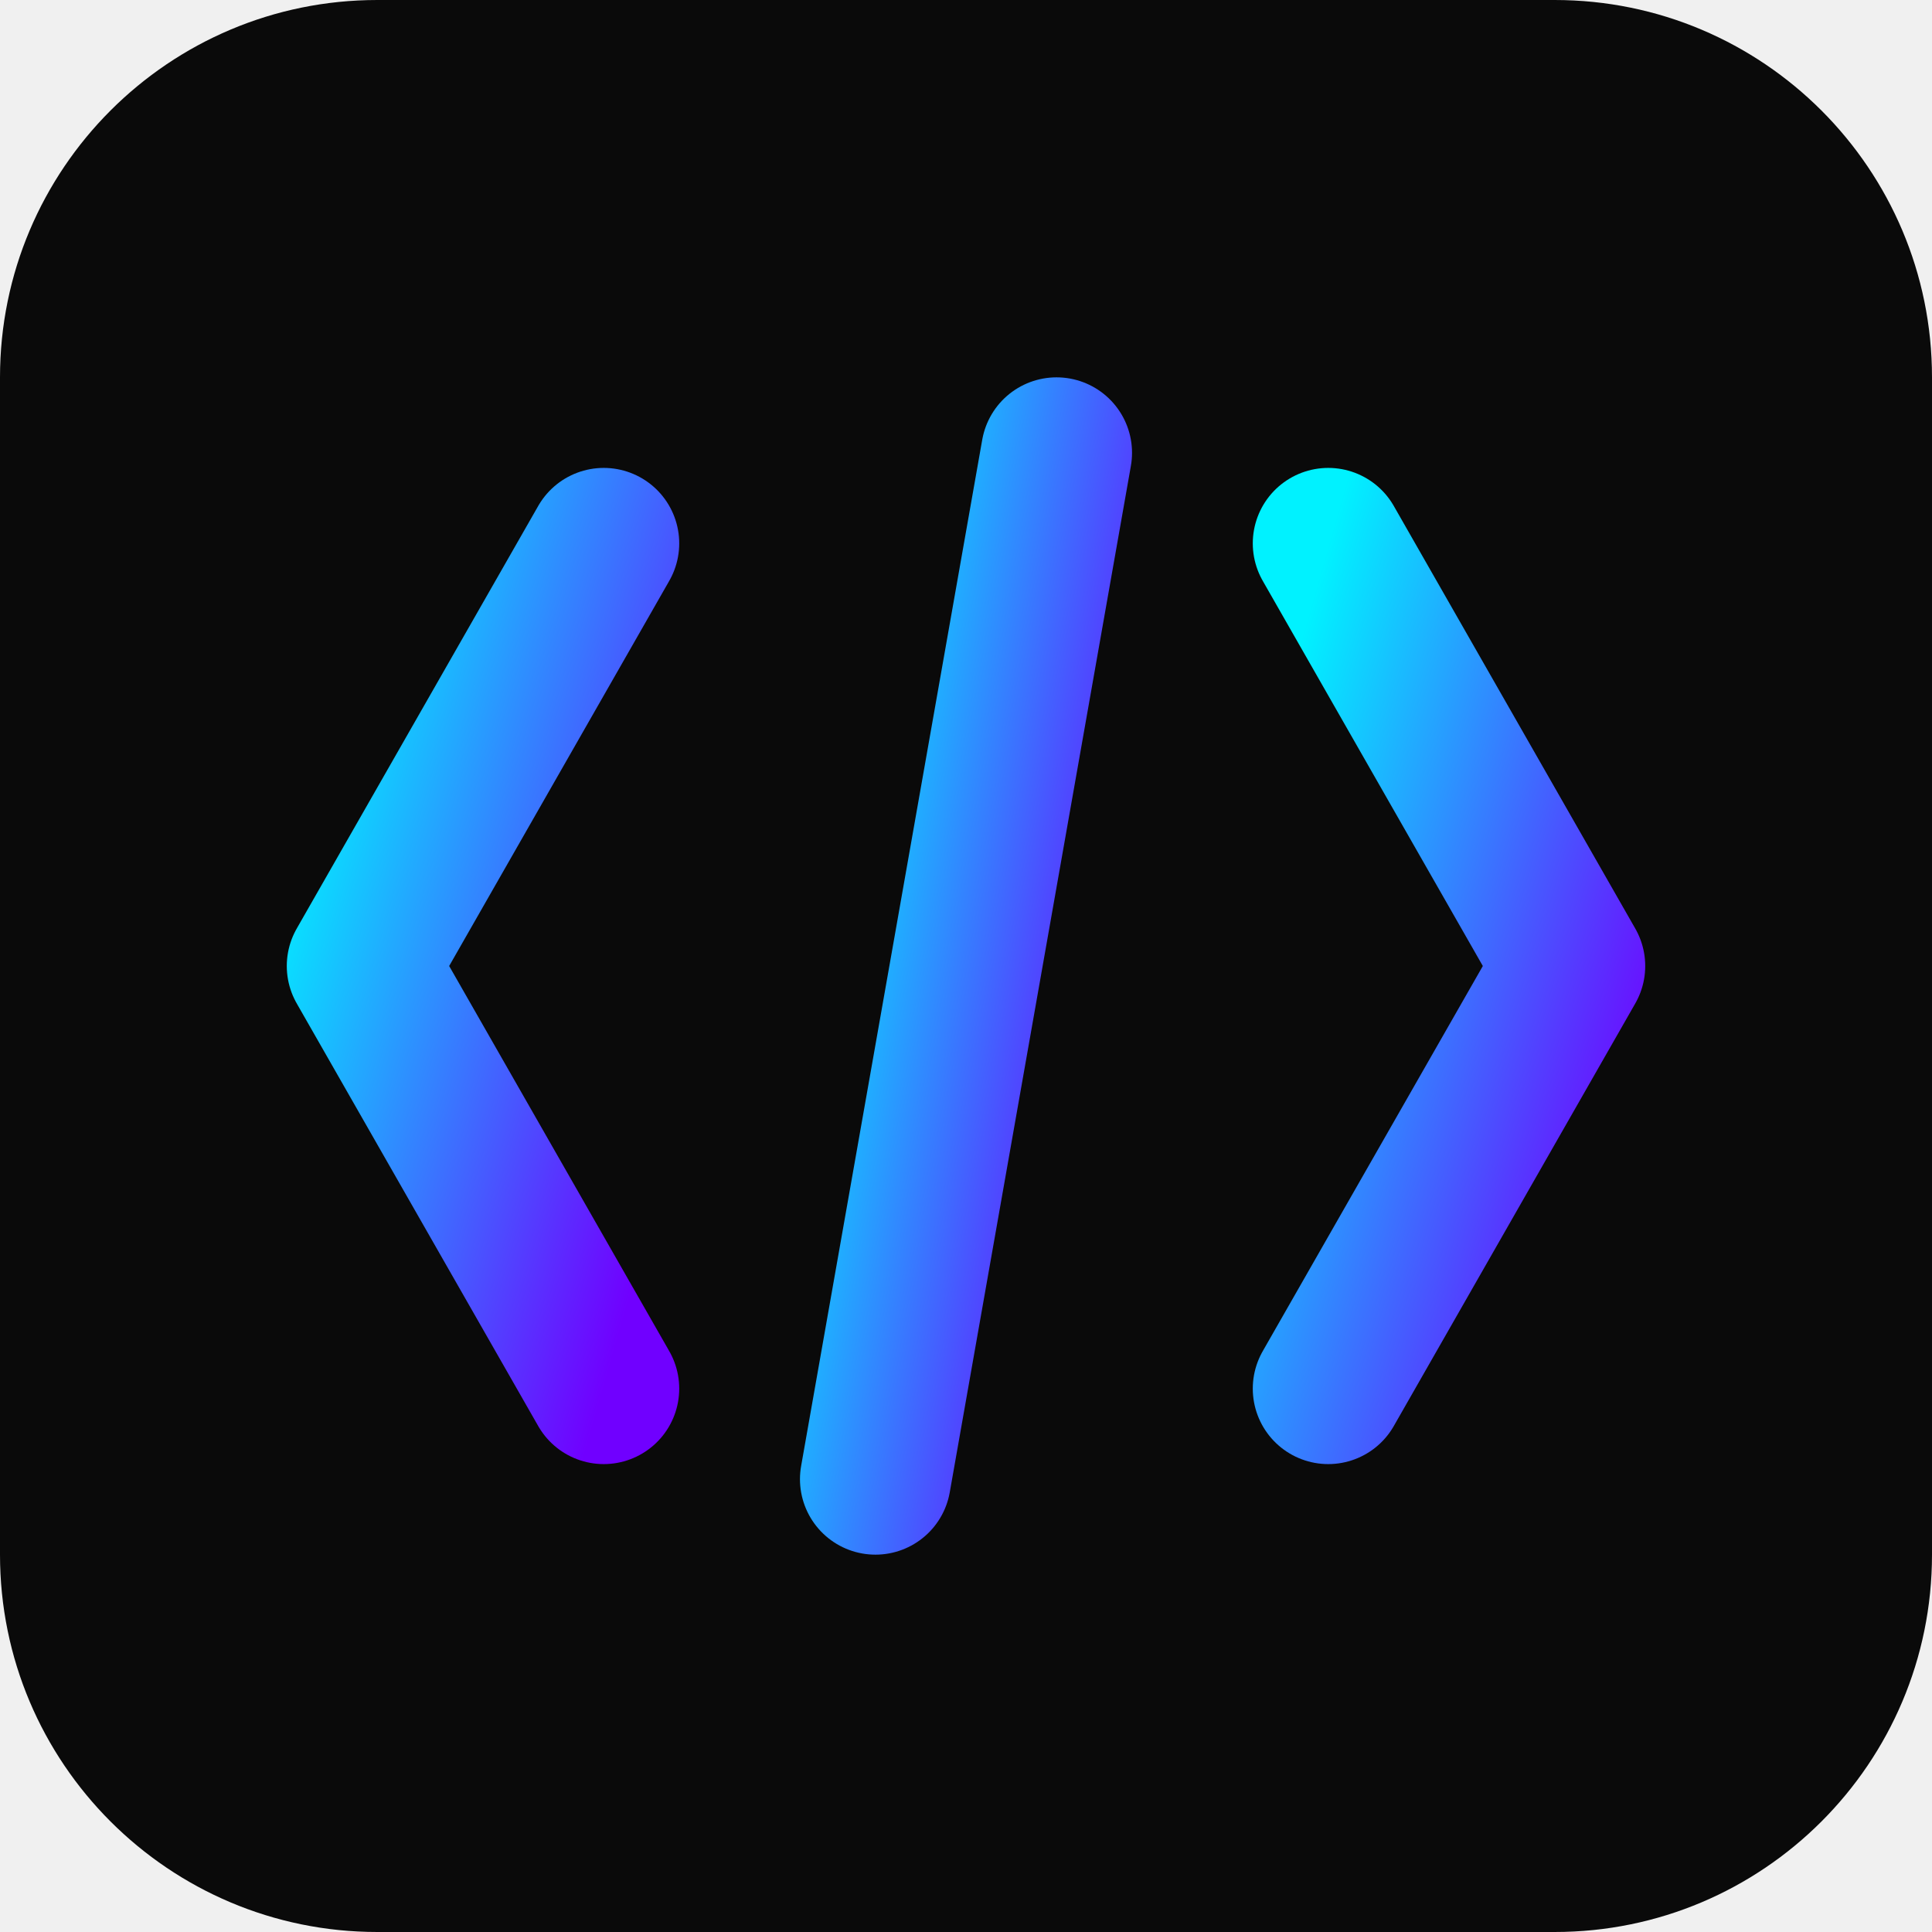
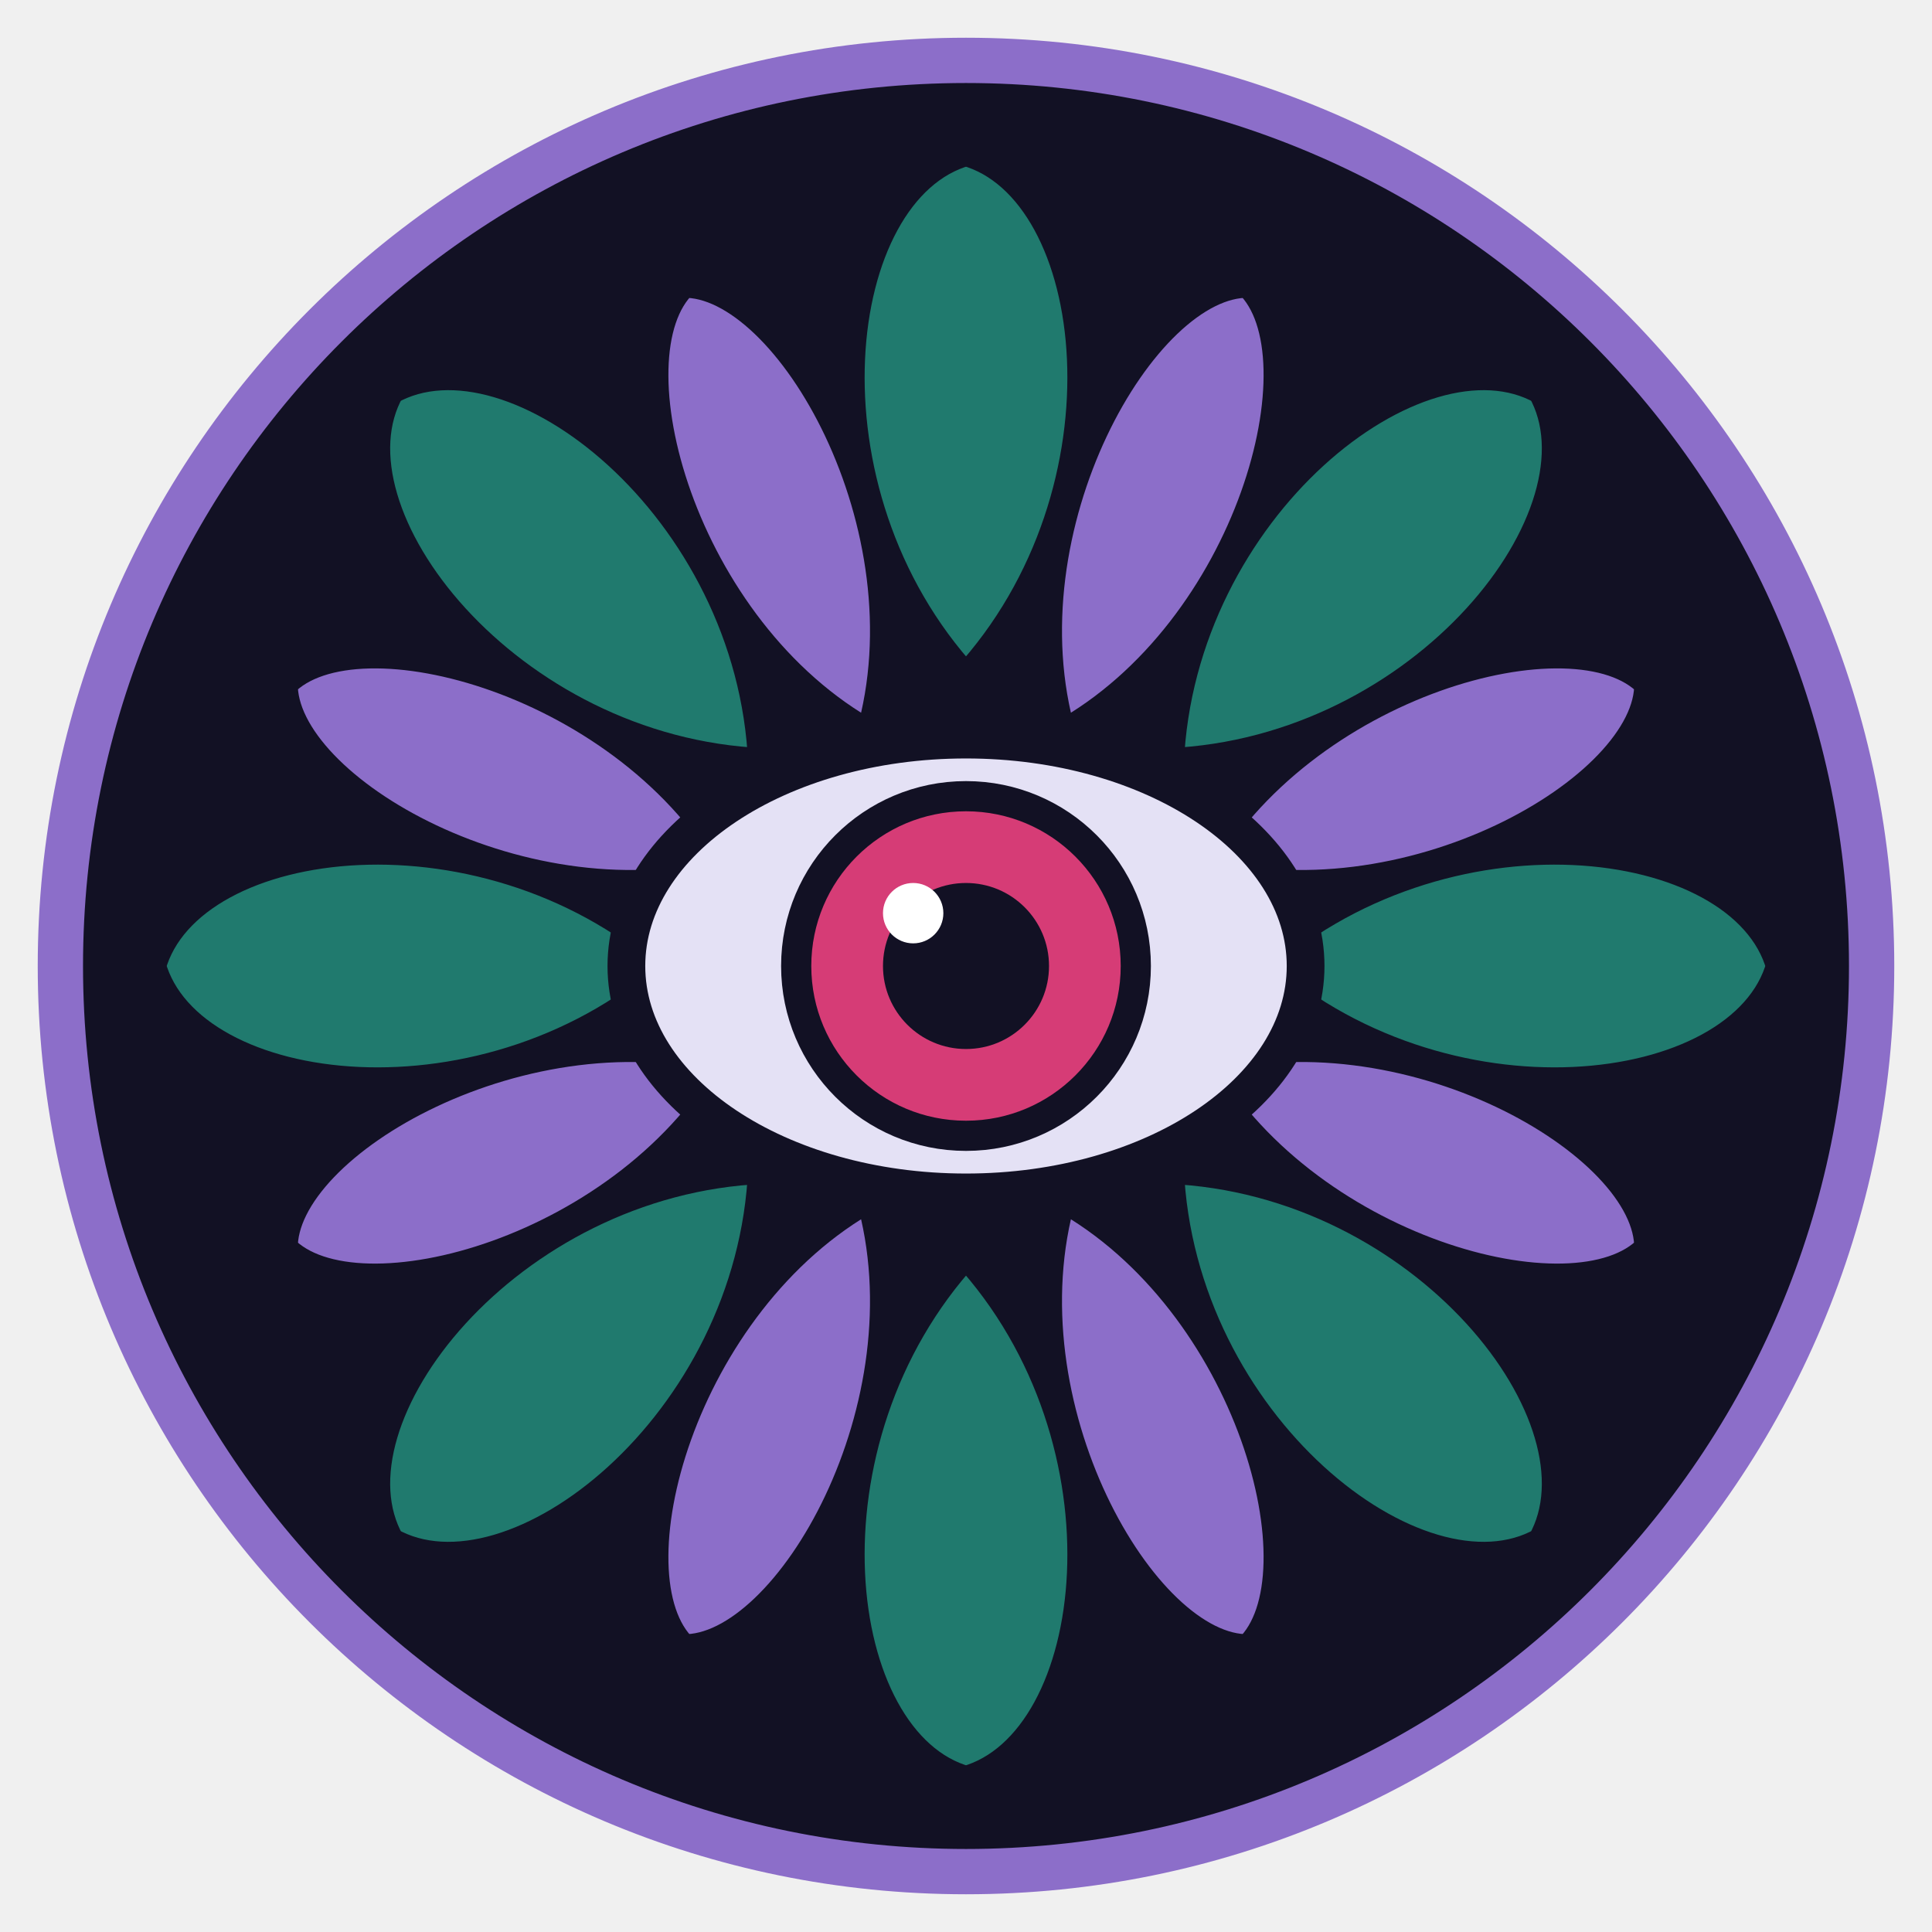
- <svg xmlns="http://www.w3.org/2000/svg" viewBox="0 0 512 512">
+ <svg xmlns="http://www.w3.org/2000/svg" viewBox="0 0 512 512" width="100%" height="100%">
  <defs>
-     <linearGradient id="grad" x1="0%" y1="0%" x2="100%" y2="100%">
-       <stop offset="0%" style="stop-color:#00f2ff;stop-opacity:1" />
-       <stop offset="100%" style="stop-color:#7000ff;stop-opacity:1" />
-     </linearGradient>
+     <path id="petal-back" d="M256,190 C220,145 230,70 256,60 C282,70 292,145 256,190 Z" fill="#8c6ec9" stroke="#121124" stroke-width="8" stroke-linejoin="round" />
+     <path id="petal-front" d="M256,180 C210,130 220,50 256,40 C292,50 302,130 256,180 Z" fill="#207a6e" stroke="#121124" stroke-width="8" stroke-linejoin="round" />
  </defs>
-   <rect width="512" height="512" rx="100" fill="#0a0a0a" />
-   <path d="M160 144 L96 256 L160 368" stroke="url(#grad)" stroke-width="40" stroke-linecap="round" stroke-linejoin="round" fill="none" />
-   <path d="M352 144 L416 256 L352 368" stroke="url(#grad)" stroke-width="40" stroke-linecap="round" stroke-linejoin="round" fill="none" />
-   <line x1="280" y1="120" x2="232" y2="392" stroke="url(#grad)" stroke-width="40" stroke-linecap="round" />
+   <circle cx="256" cy="256" r="240" fill="#121124" stroke="#8c6ec9" stroke-width="12" />
+   <g>
+     <use href="#petal-back" transform="rotate(22.5, 256, 256)" />
+     <use href="#petal-back" transform="rotate(67.5, 256, 256)" />
+     <use href="#petal-back" transform="rotate(112.5, 256, 256)" />
+     <use href="#petal-back" transform="rotate(157.5, 256, 256)" />
+     <use href="#petal-back" transform="rotate(202.5, 256, 256)" />
+     <use href="#petal-back" transform="rotate(247.5, 256, 256)" />
+     <use href="#petal-back" transform="rotate(292.5, 256, 256)" />
+     <use href="#petal-back" transform="rotate(337.5, 256, 256)" />
+   </g>
+   <g>
+     <use href="#petal-front" transform="rotate(0, 256, 256)" />
+     <use href="#petal-front" transform="rotate(45, 256, 256)" />
+     <use href="#petal-front" transform="rotate(90, 256, 256)" />
+     <use href="#petal-front" transform="rotate(135, 256, 256)" />
+     <use href="#petal-front" transform="rotate(180, 256, 256)" />
+     <use href="#petal-front" transform="rotate(225, 256, 256)" />
+     <use href="#petal-front" transform="rotate(270, 256, 256)" />
+     <use href="#petal-front" transform="rotate(315, 256, 256)" />
+   </g>
+   <ellipse cx="256" cy="256" rx="90" ry="60" fill="#e4e1f5" stroke="#121124" stroke-width="10" />
+   <circle cx="256" cy="256" r="45" fill="#d63c76" stroke="#121124" stroke-width="8" />
+   <circle cx="256" cy="256" r="22" fill="#121124" />
+   <circle cx="242" cy="242" r="8" fill="#ffffff" />
</svg>
